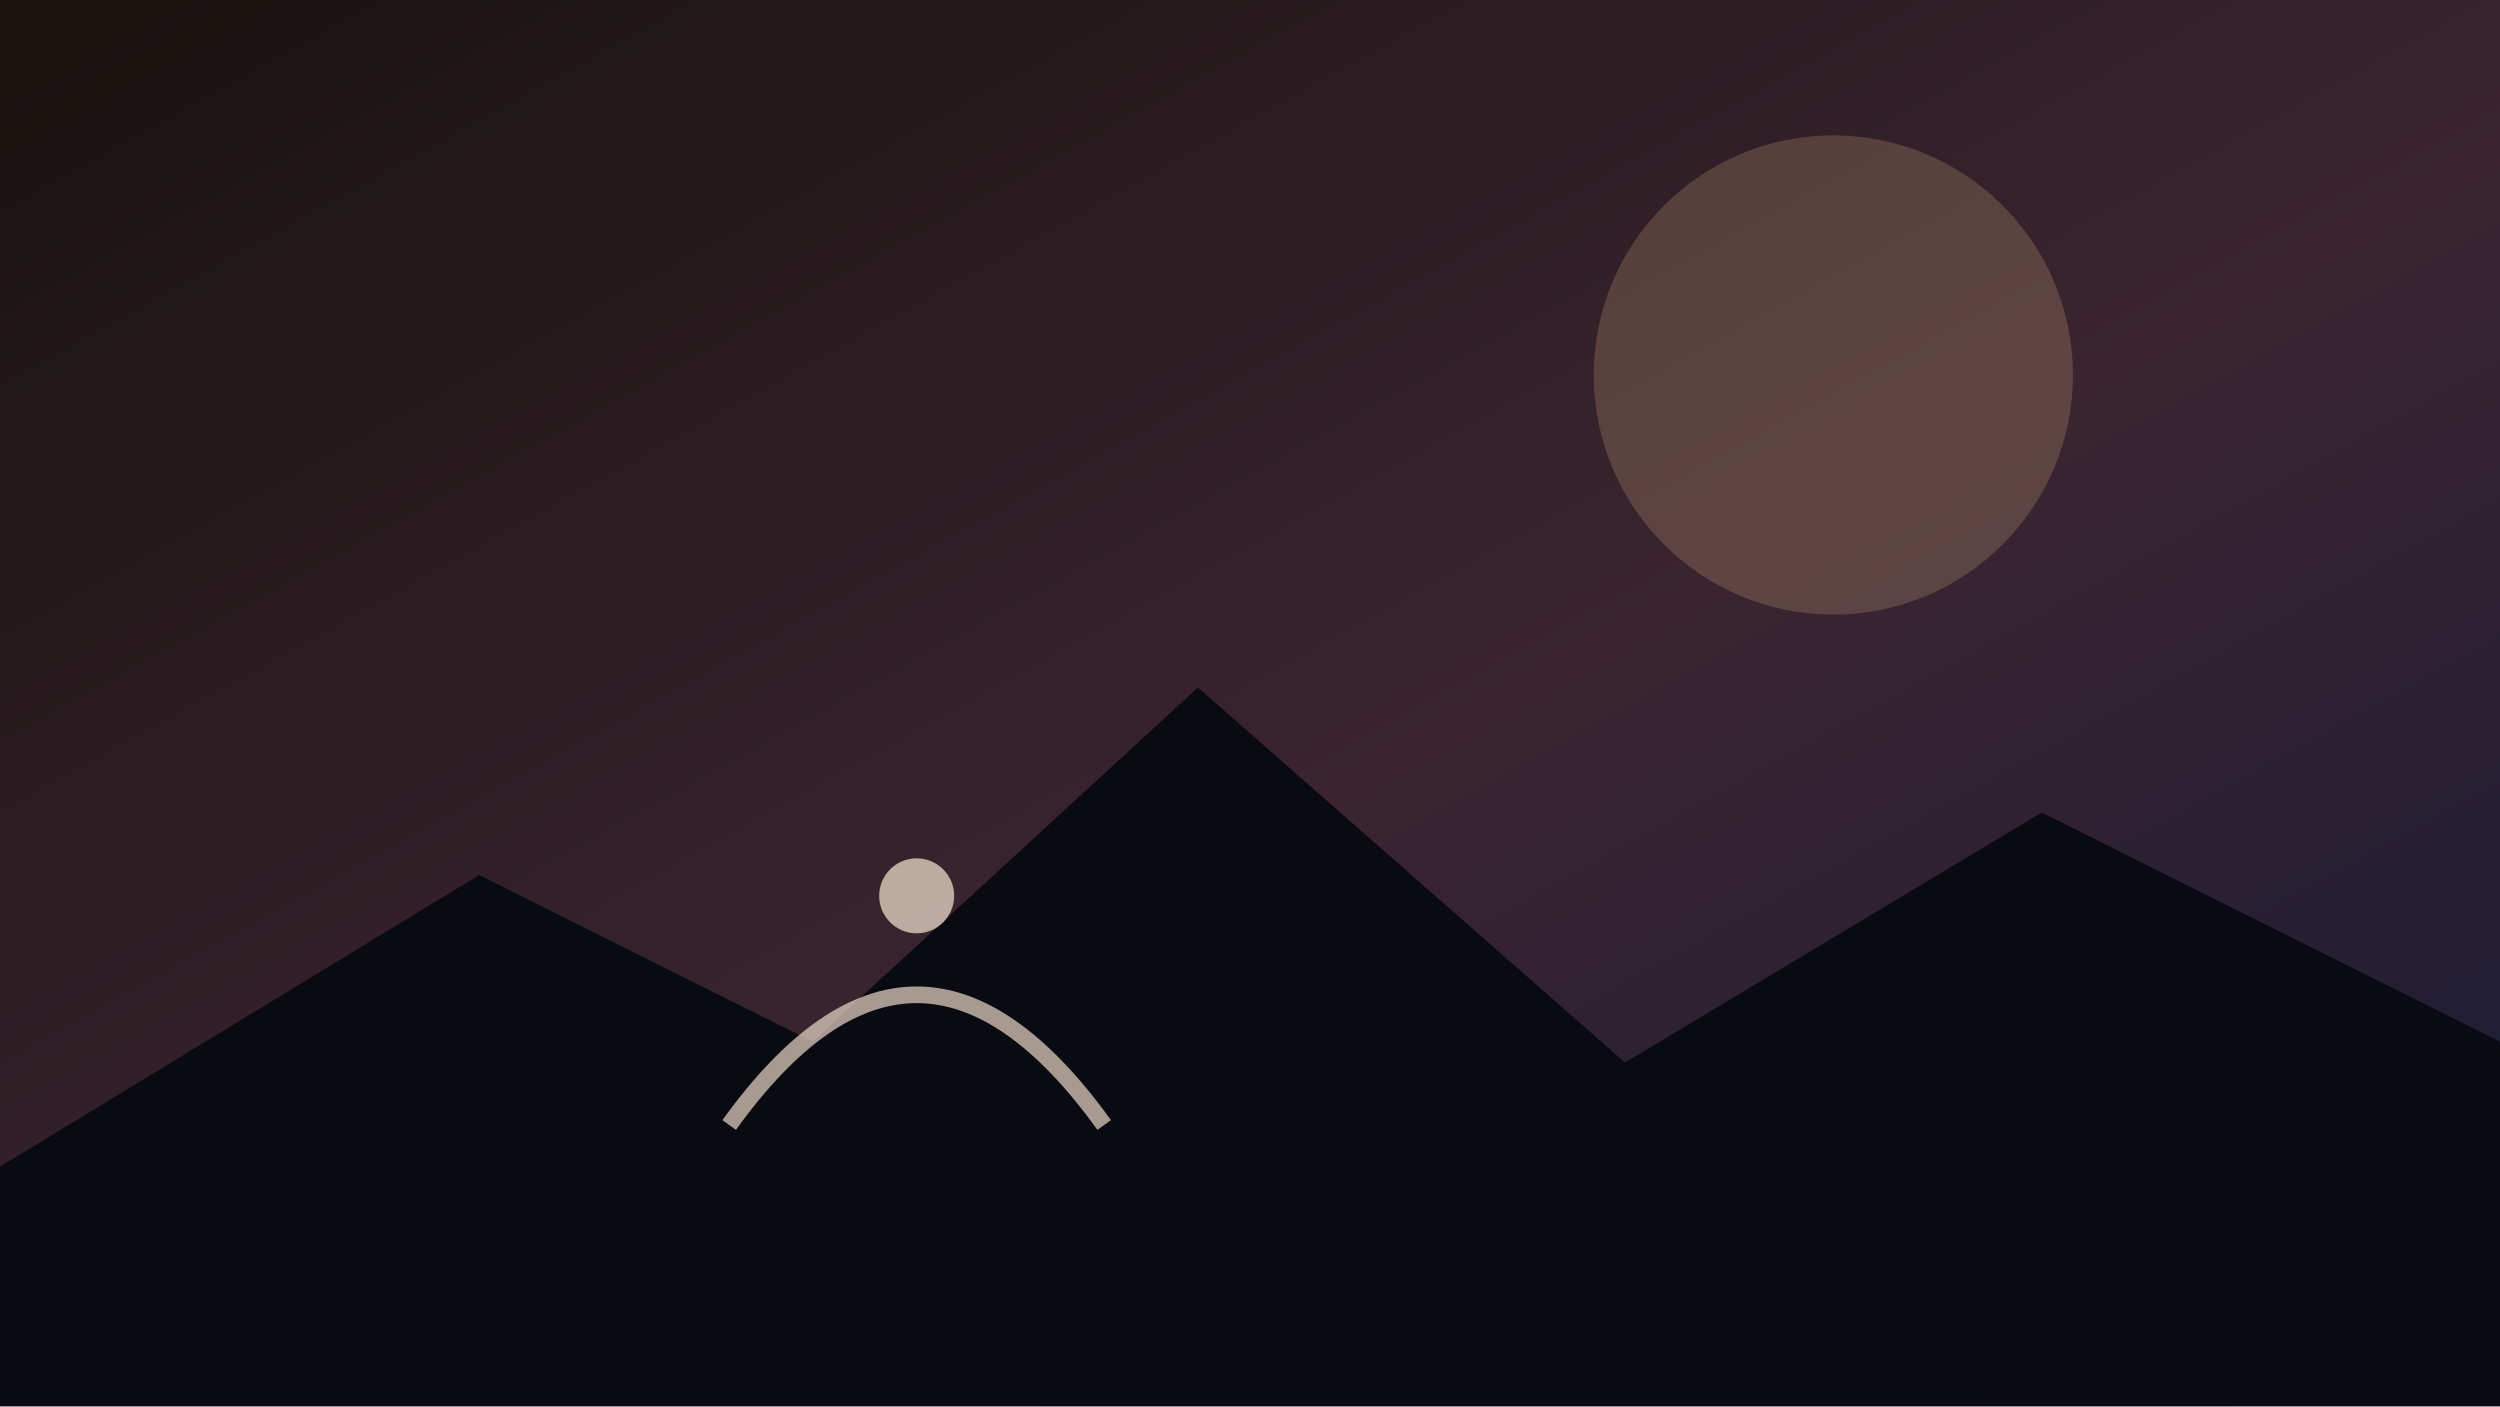
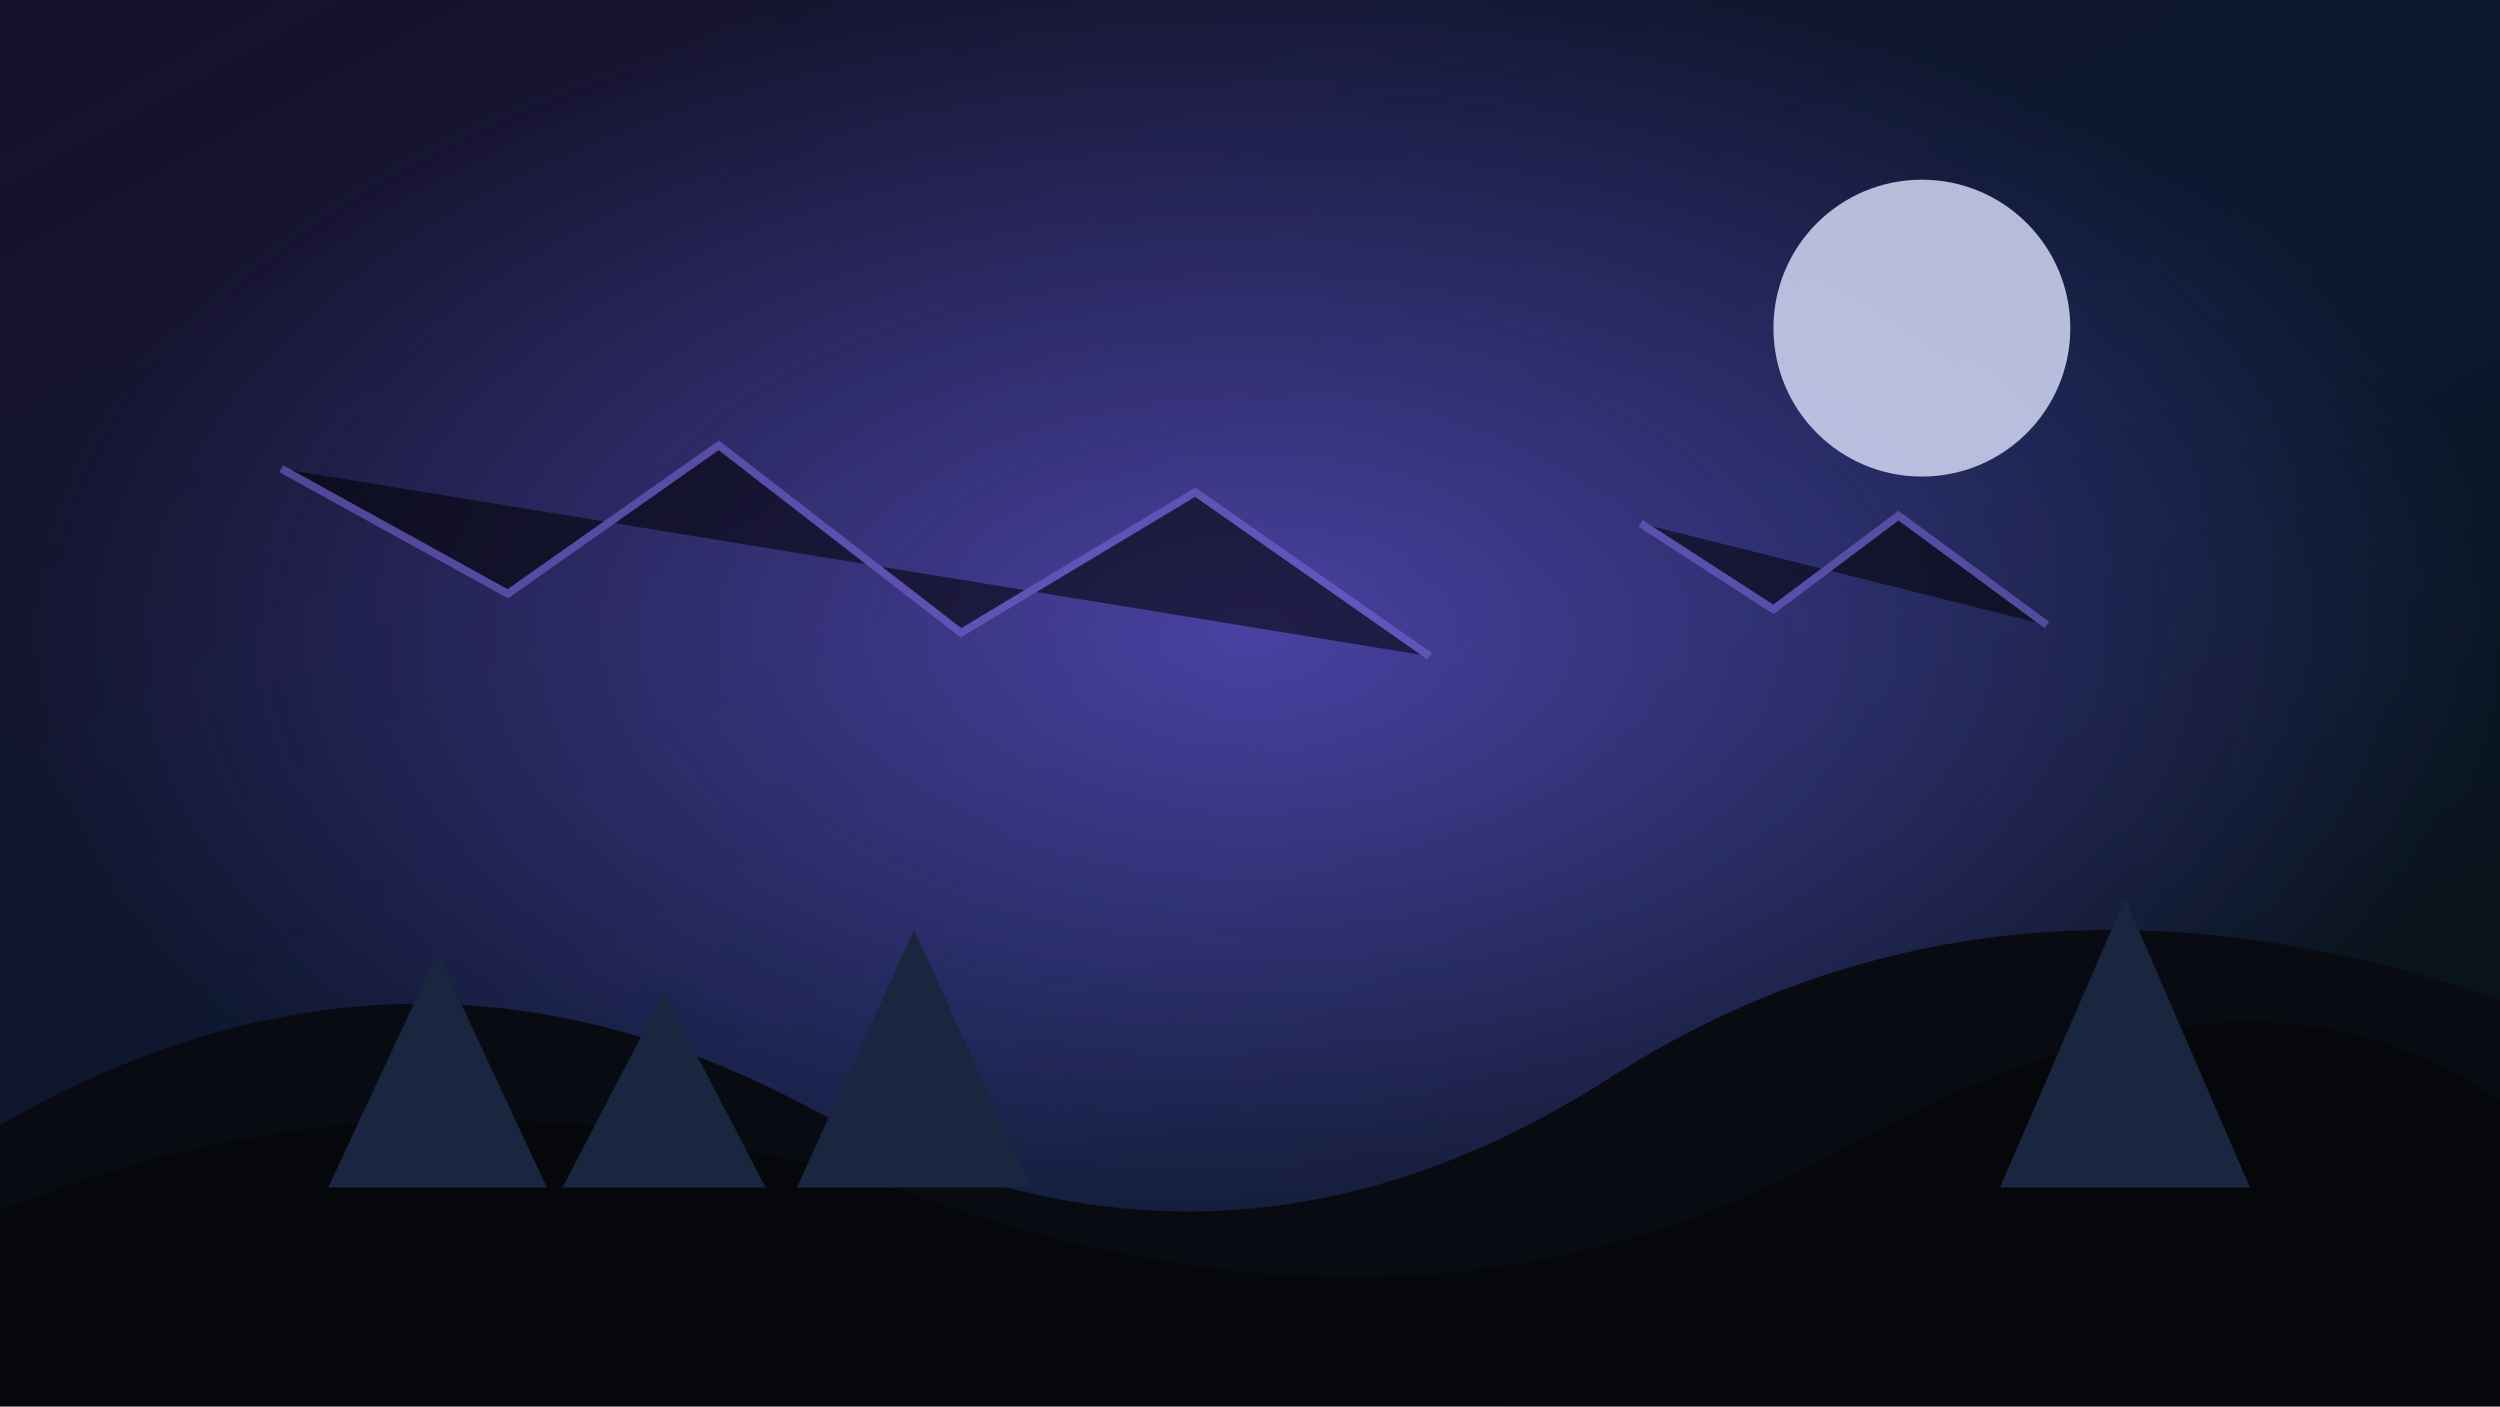
- <svg xmlns="http://www.w3.org/2000/svg" viewBox="0 0 1200 675">
+ <svg xmlns="http://www.w3.org/2000/svg" viewBox="0 0 1600 900">
  <defs>
-     <linearGradient id="g" x1="0" y1="0" x2="1" y2="1">
-       <stop stop-color="#17120e" />
-       <stop offset=".55" stop-color="#3b2430" />
-       <stop offset="1" stop-color="#151b37" />
+     <linearGradient id="b" x2="1" y2="1">
+       <stop stop-color="#17102b" />
+       <stop offset=".55" stop-color="#0b1930" />
+       <stop offset="1" stop-color="#07100f" />
    </linearGradient>
+     <radialGradient id="l" cx="50%" cy="45%">
+       <stop stop-color="#7a63ff" stop-opacity=".55" />
+       <stop offset="1" stop-color="#7a63ff" stop-opacity="0" />
+     </radialGradient>
  </defs>
-   <rect width="1200" height="675" fill="url(#g)" />
-   <circle cx="880" cy="180" r="115" fill="#ffd79a" opacity=".18" />
-   <path d="M0 560L230 420 390 500 575 330 780 510 980 390 1200 500V675H0Z" fill="#0a0b12" />
-   <path d="M350 540q90-125 180 0" fill="none" stroke="#e9d8c7" stroke-width="8" opacity=".7" />
-   <circle cx="440" cy="430" r="18" fill="#e9d8c7" opacity=".75" />
+   <rect width="1600" height="900" fill="url(#b)" />
+   <rect width="1600" height="900" fill="url(#l)" />
+   <circle cx="1230" cy="210" r="95" fill="#dfe4ff" opacity=".8" />
+   <path d="M0 720Q260 570 520 710T1030 690T1600 640V900H0Z" fill="#090b13" />
+   <path d="M0 775Q280 660 600 770T1180 735T1600 705V900H0Z" fill="#05070a" />
+   <g stroke="#7b68d9" stroke-width="5" opacity=".55">
+     <path d="M180 300l145 80 135-95 155 120 150-90 150 105" />
+     <path d="M1050 335l85 55 80-60 95 70" />
+   </g>
+   <g fill="#1a2540">
+     <path d="M210 760l70-150 70 150zM360 760l65-125 65 125zM510 760l75-165 75 165zM1280 760l80-185 80 185z" />
+   </g>
</svg>
